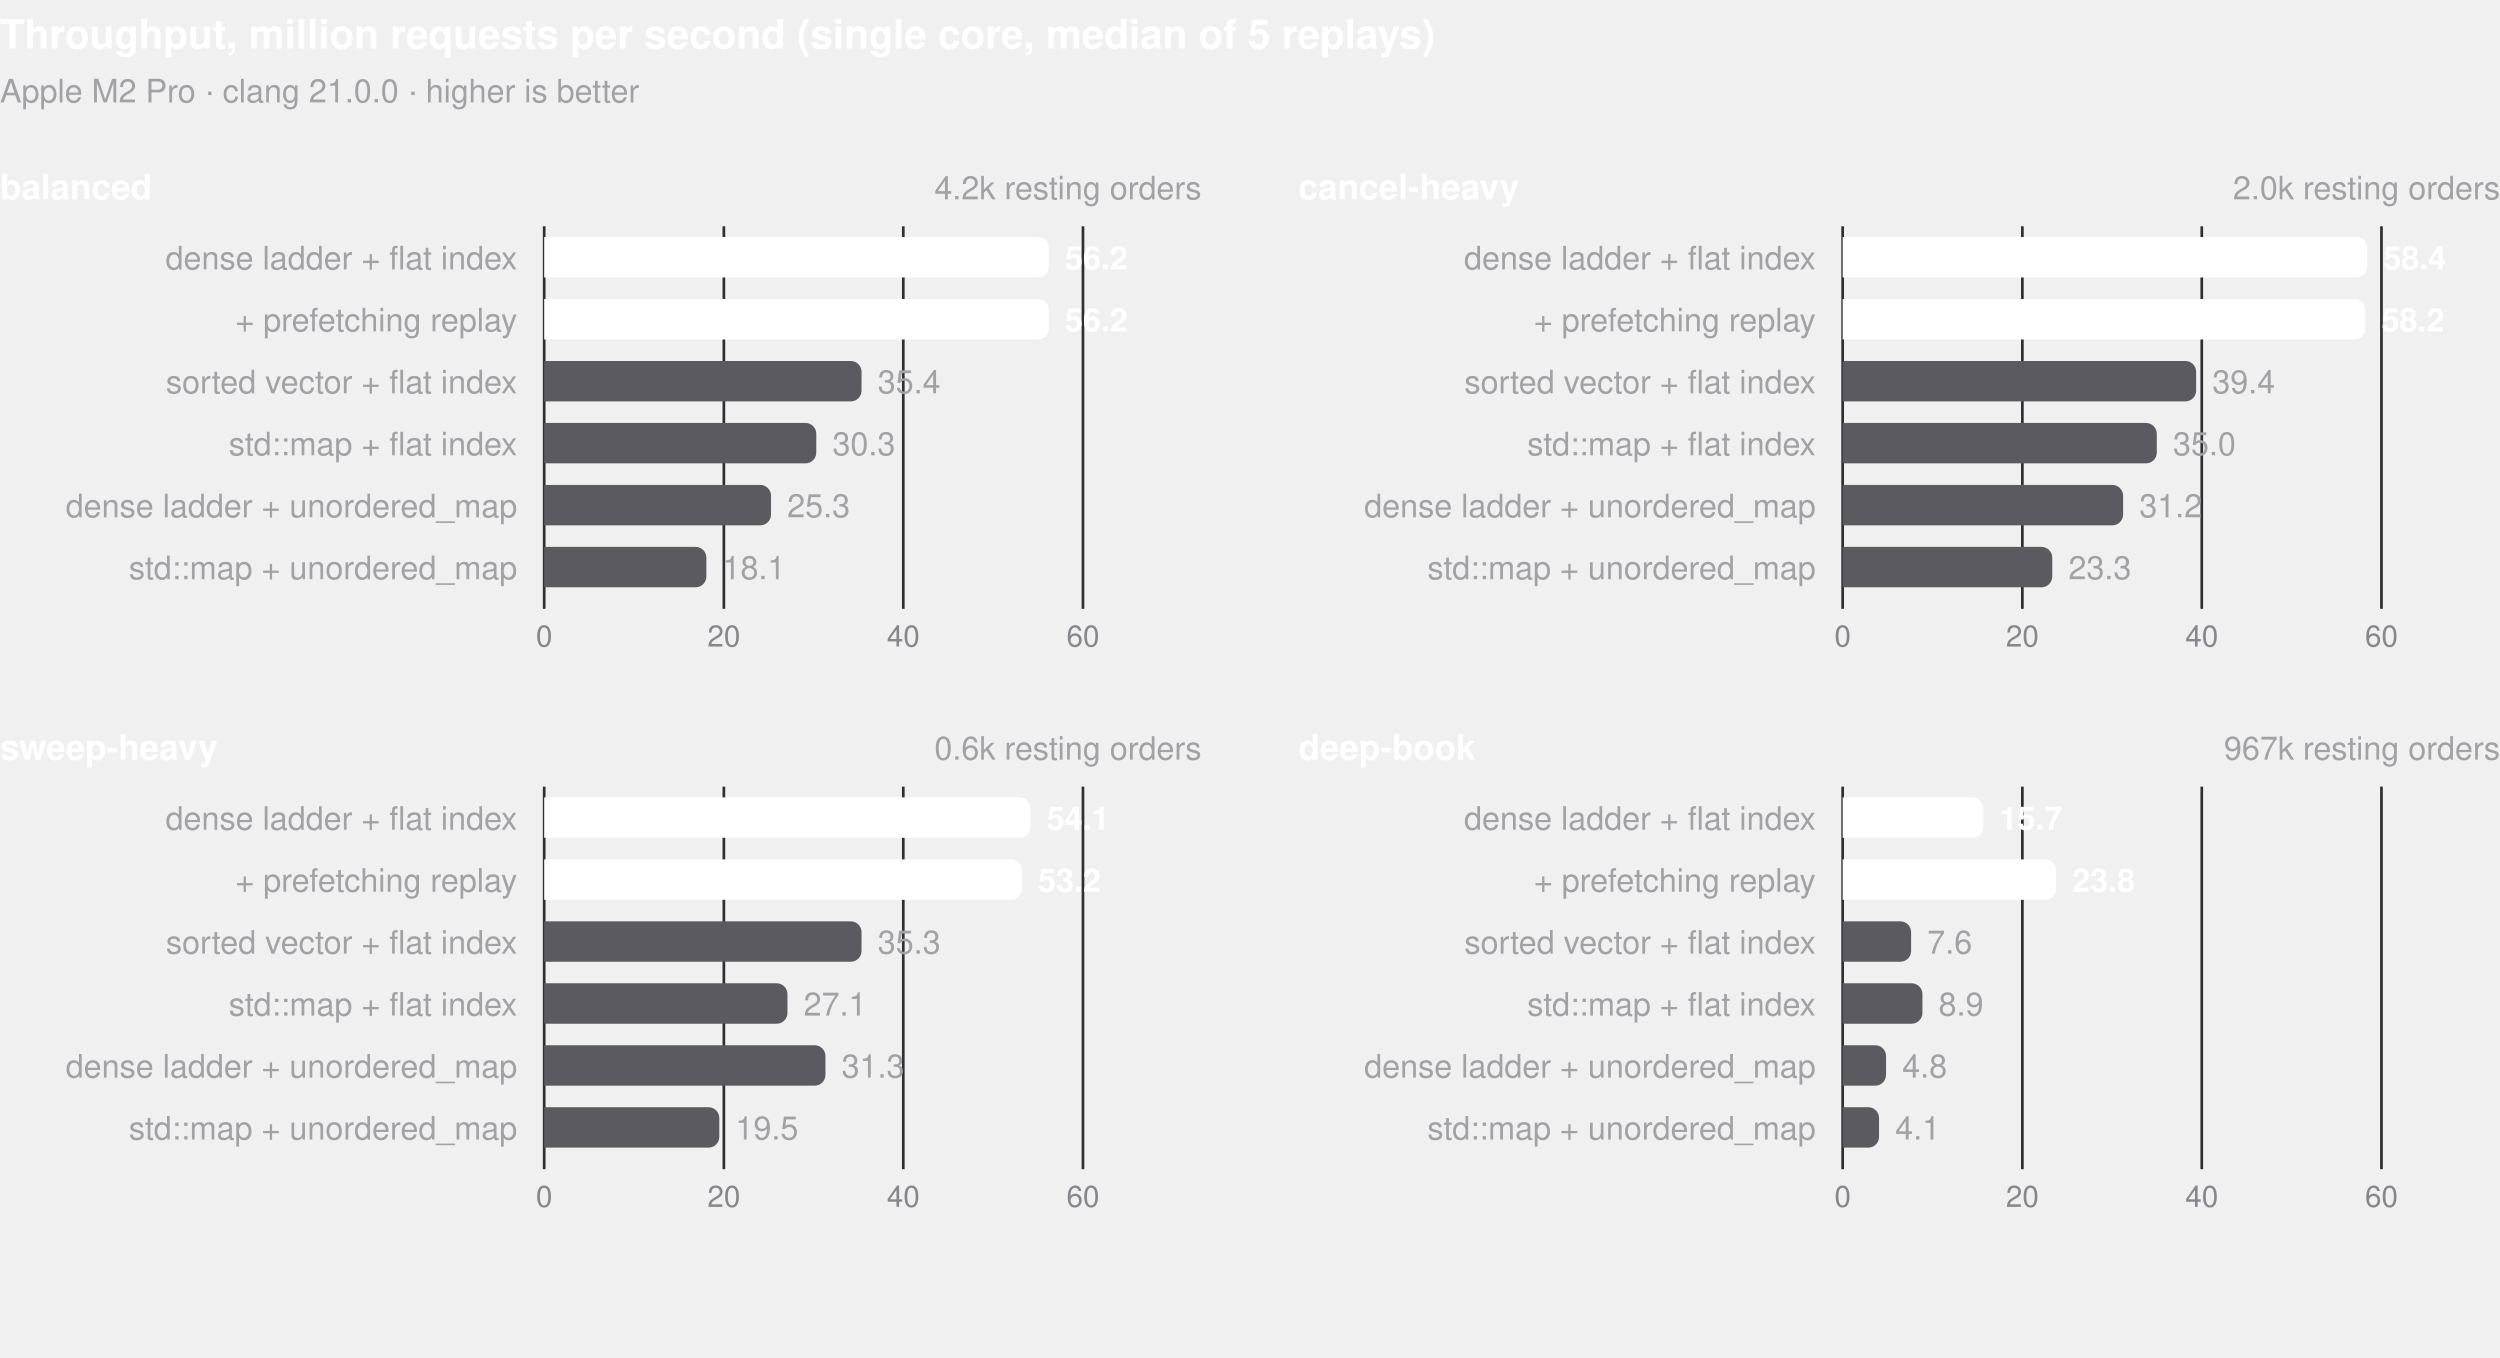
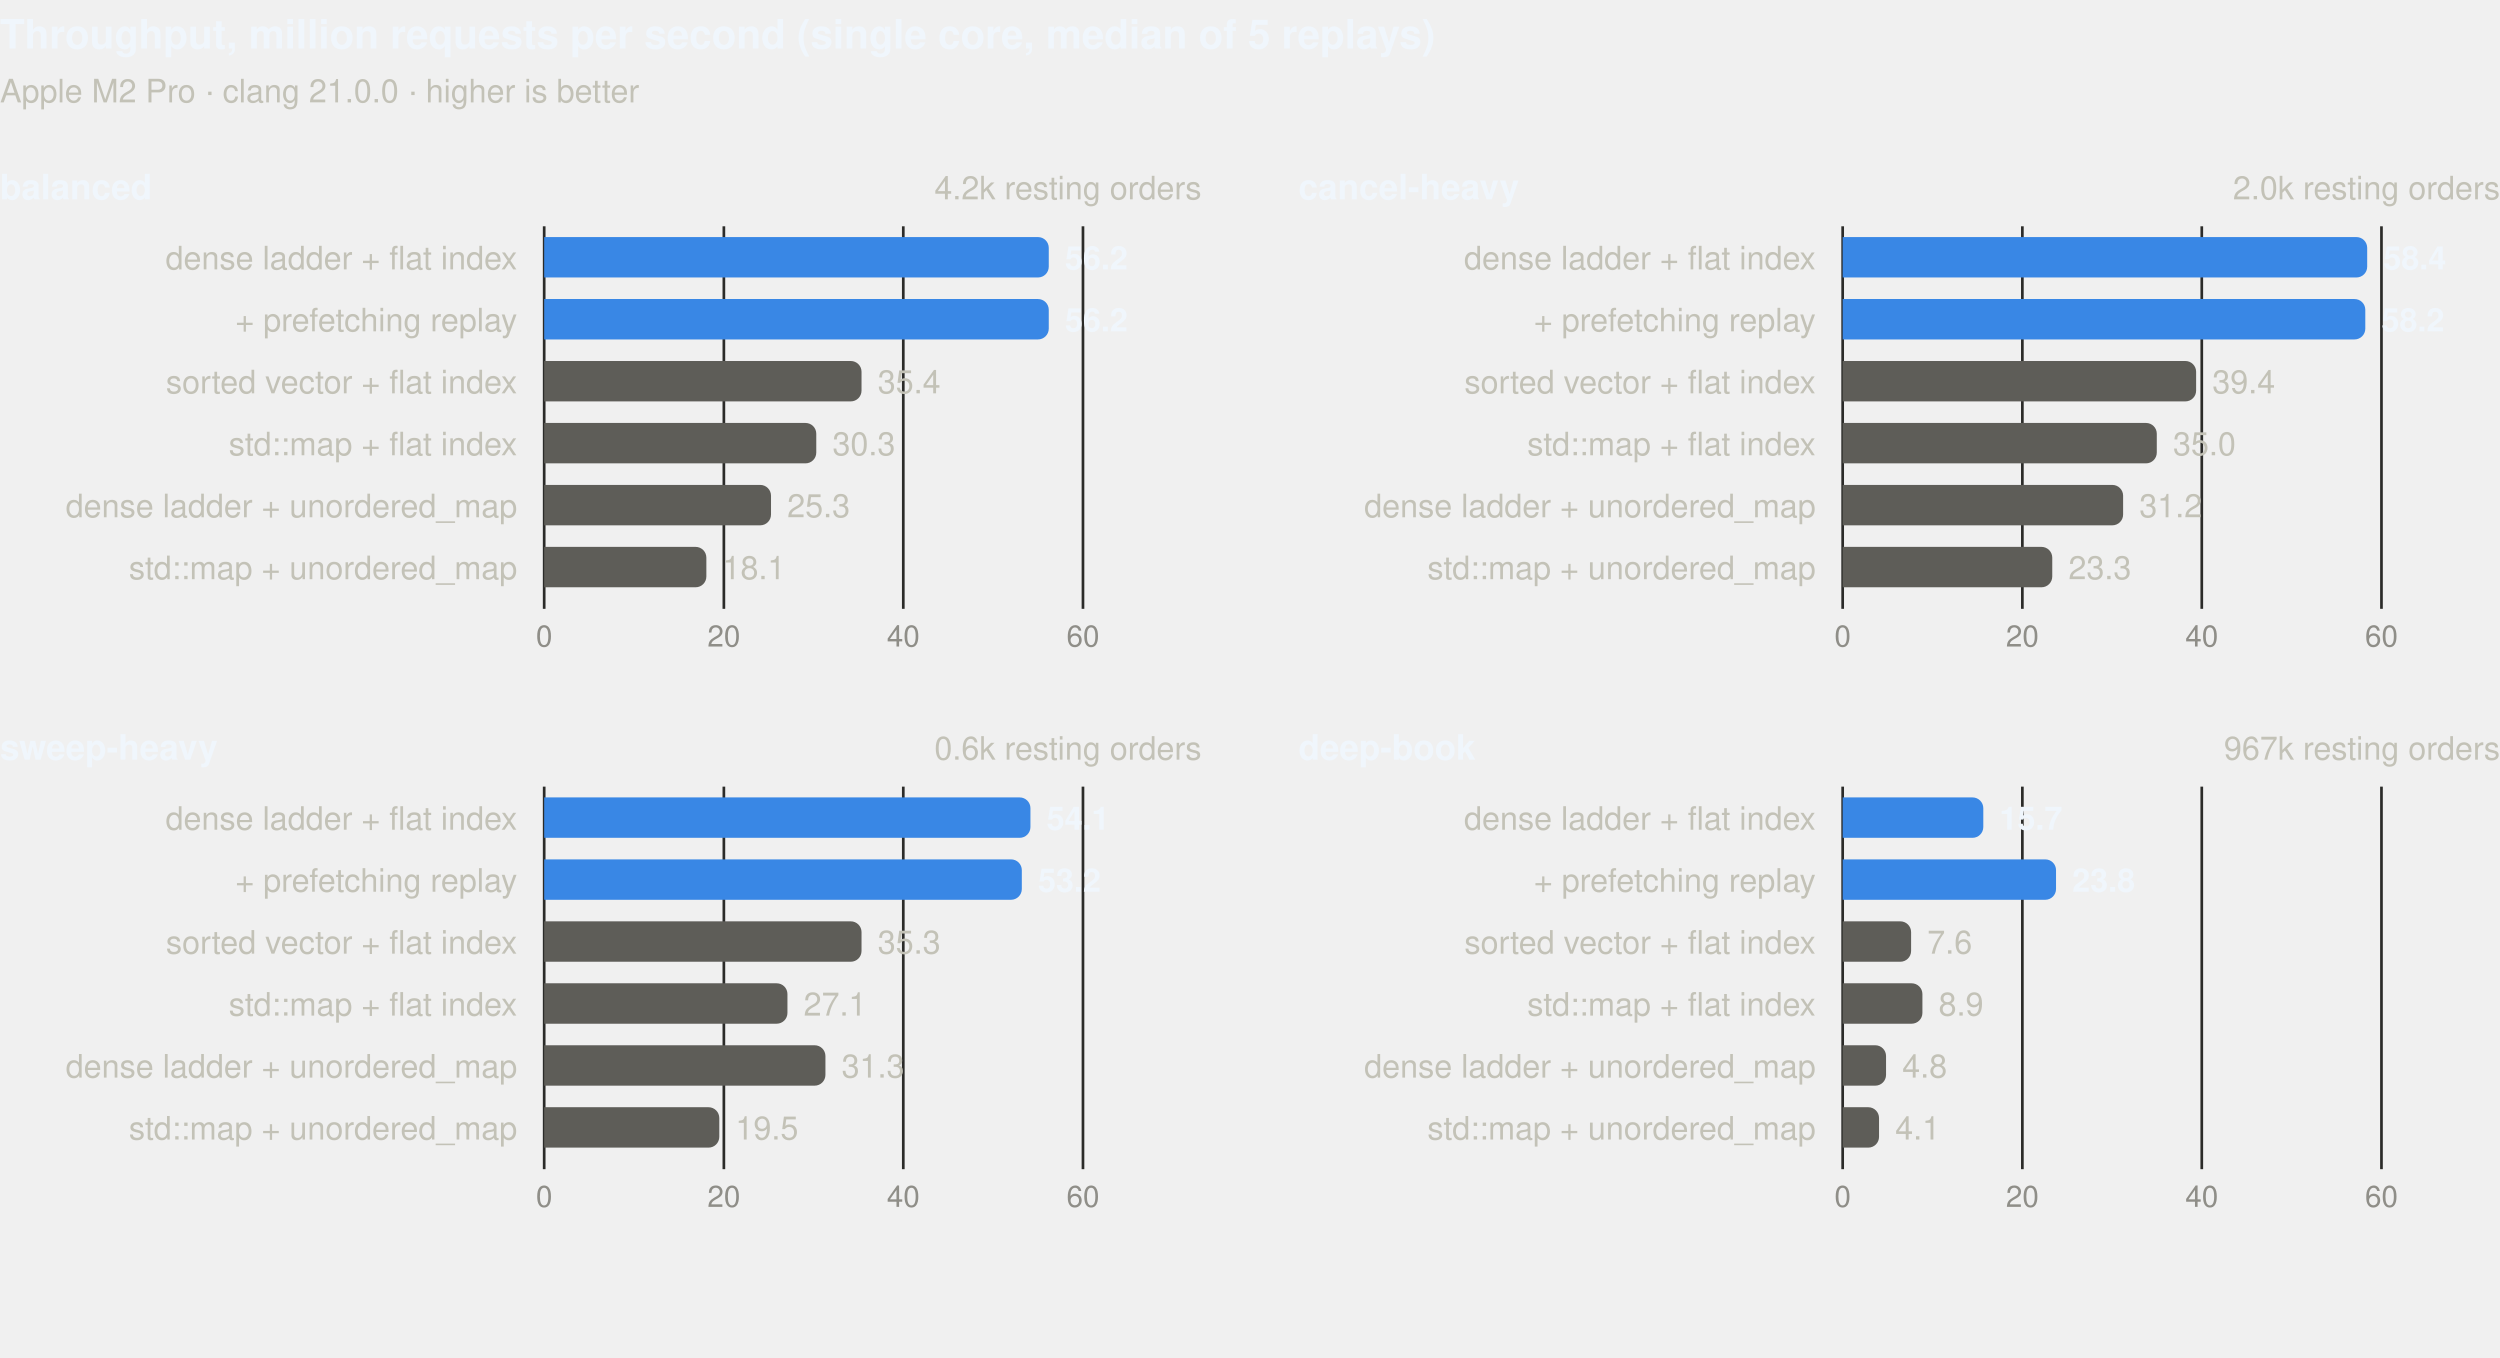
<svg xmlns="http://www.w3.org/2000/svg" width="928" height="504" viewBox="0 0 928 504" role="img" font-family="-apple-system, BlinkMacSystemFont, 'Segoe UI', Helvetica, Arial, sans-serif">
-   <text x="0.0" y="18.0" fill="#ffffff" font-size="15" text-anchor="start" font-weight="600">Throughput, million requests per second (single core, median of 5 replays)</text>
-   <text x="0.0" y="38.0" fill="#a1a1a6" font-size="12" text-anchor="start" font-weight="normal">Apple M2 Pro · clang 21.0.0 · higher is better</text>
-   <text x="0.0" y="74.0" fill="#ffffff" font-size="13" text-anchor="start" font-weight="600">balanced</text>
-   <text x="446.0" y="74.0" fill="#a1a1a6" font-size="12" text-anchor="end" font-weight="normal">4.2k resting orders</text>
-   <line x1="202.0" y1="84" x2="202.0" y2="226" stroke="#2e2e33" />
-   <text x="202.0" y="240.0" fill="#86868c" font-size="11" text-anchor="middle" font-weight="normal">0</text>
-   <line x1="268.7" y1="84" x2="268.7" y2="226" stroke="#2e2e33" />
-   <text x="268.7" y="240.0" fill="#86868c" font-size="11" text-anchor="middle" font-weight="normal">20</text>
-   <line x1="335.3" y1="84" x2="335.3" y2="226" stroke="#2e2e33" />
-   <text x="335.3" y="240.0" fill="#86868c" font-size="11" text-anchor="middle" font-weight="normal">40</text>
-   <line x1="402.0" y1="84" x2="402.0" y2="226" stroke="#2e2e33" />
-   <text x="402.0" y="240.0" fill="#86868c" font-size="11" text-anchor="middle" font-weight="normal">60</text>
-   <text x="192.0" y="100.0" fill="#a1a1a6" font-size="12" text-anchor="end" font-weight="normal">dense ladder + flat index</text>
-   <path d="M202.0,88.0 h183.3 a4.0,4.0 0 0 1 4.0,4.0 v7.0 a4.0,4.0 0 0 1 -4.0,4.0 h-183.3 z" fill="#ffffff" />
-   <text x="395.3" y="100.0" fill="#ffffff" font-size="12" text-anchor="start" font-weight="600">56.2</text>
-   <text x="192.0" y="123.0" fill="#a1a1a6" font-size="12" text-anchor="end" font-weight="normal">  + prefetching replay</text>
-   <path d="M202.0,111.0 h183.3 a4.0,4.0 0 0 1 4.0,4.0 v7.0 a4.0,4.0 0 0 1 -4.0,4.0 h-183.3 z" fill="#ffffff" />
-   <text x="395.3" y="123.0" fill="#ffffff" font-size="12" text-anchor="start" font-weight="600">56.2</text>
-   <text x="192.0" y="146.0" fill="#a1a1a6" font-size="12" text-anchor="end" font-weight="normal">sorted vector + flat index</text>
-   <path d="M202.0,134.0 h113.8 a4.0,4.0 0 0 1 4.0,4.0 v7.0 a4.0,4.0 0 0 1 -4.0,4.0 h-113.8 z" fill="#5a5a60" />
-   <text x="325.8" y="146.0" fill="#a1a1a6" font-size="12" text-anchor="start" font-weight="normal">35.4</text>
-   <text x="192.0" y="169.0" fill="#a1a1a6" font-size="12" text-anchor="end" font-weight="normal">std::map + flat index</text>
-   <path d="M202.0,157.0 h97.0 a4.0,4.0 0 0 1 4.0,4.0 v7.0 a4.0,4.0 0 0 1 -4.0,4.0 h-97.0 z" fill="#5a5a60" />
-   <text x="309.0" y="169.0" fill="#a1a1a6" font-size="12" text-anchor="start" font-weight="normal">30.3</text>
-   <text x="192.0" y="192.0" fill="#a1a1a6" font-size="12" text-anchor="end" font-weight="normal">dense ladder + unordered_map</text>
-   <path d="M202.0,180.0 h80.2 a4.0,4.0 0 0 1 4.0,4.0 v7.0 a4.0,4.0 0 0 1 -4.0,4.0 h-80.2 z" fill="#5a5a60" />
-   <text x="292.2" y="192.0" fill="#a1a1a6" font-size="12" text-anchor="start" font-weight="normal">25.3</text>
-   <text x="192.0" y="215.0" fill="#a1a1a6" font-size="12" text-anchor="end" font-weight="normal">std::map + unordered_map</text>
-   <path d="M202.0,203.0 h56.2 a4.0,4.0 0 0 1 4.0,4.0 v7.0 a4.0,4.0 0 0 1 -4.0,4.0 h-56.2 z" fill="#5a5a60" />
-   <text x="268.2" y="215.0" fill="#a1a1a6" font-size="12" text-anchor="start" font-weight="normal">18.1</text>
-   <text x="482.0" y="74.0" fill="#ffffff" font-size="13" text-anchor="start" font-weight="600">cancel-heavy</text>
-   <text x="928.0" y="74.0" fill="#a1a1a6" font-size="12" text-anchor="end" font-weight="normal">2.0k resting orders</text>
-   <line x1="684.0" y1="84" x2="684.0" y2="226" stroke="#2e2e33" />
-   <text x="684.0" y="240.0" fill="#86868c" font-size="11" text-anchor="middle" font-weight="normal">0</text>
-   <line x1="750.7" y1="84" x2="750.7" y2="226" stroke="#2e2e33" />
-   <text x="750.7" y="240.0" fill="#86868c" font-size="11" text-anchor="middle" font-weight="normal">20</text>
-   <line x1="817.3" y1="84" x2="817.3" y2="226" stroke="#2e2e33" />
-   <text x="817.3" y="240.0" fill="#86868c" font-size="11" text-anchor="middle" font-weight="normal">40</text>
-   <line x1="884.0" y1="84" x2="884.0" y2="226" stroke="#2e2e33" />
-   <text x="884.0" y="240.0" fill="#86868c" font-size="11" text-anchor="middle" font-weight="normal">60</text>
-   <text x="674.0" y="100.0" fill="#a1a1a6" font-size="12" text-anchor="end" font-weight="normal">dense ladder + flat index</text>
-   <path d="M684.0,88.0 h190.7 a4.0,4.0 0 0 1 4.0,4.0 v7.0 a4.0,4.0 0 0 1 -4.0,4.0 h-190.7 z" fill="#ffffff" />
-   <text x="884.7" y="100.0" fill="#ffffff" font-size="12" text-anchor="start" font-weight="600">58.4</text>
-   <text x="674.0" y="123.0" fill="#a1a1a6" font-size="12" text-anchor="end" font-weight="normal">  + prefetching replay</text>
-   <path d="M684.0,111.0 h190.0 a4.0,4.0 0 0 1 4.0,4.0 v7.0 a4.0,4.0 0 0 1 -4.0,4.0 h-190.0 z" fill="#ffffff" />
-   <text x="884.0" y="123.0" fill="#ffffff" font-size="12" text-anchor="start" font-weight="600">58.2</text>
-   <text x="674.0" y="146.0" fill="#a1a1a6" font-size="12" text-anchor="end" font-weight="normal">sorted vector + flat index</text>
-   <path d="M684.0,134.0 h127.2 a4.0,4.0 0 0 1 4.0,4.0 v7.0 a4.0,4.0 0 0 1 -4.0,4.0 h-127.2 z" fill="#5a5a60" />
-   <text x="821.2" y="146.0" fill="#a1a1a6" font-size="12" text-anchor="start" font-weight="normal">39.4</text>
-   <text x="674.0" y="169.0" fill="#a1a1a6" font-size="12" text-anchor="end" font-weight="normal">std::map + flat index</text>
-   <path d="M684.0,157.0 h112.6 a4.0,4.0 0 0 1 4.0,4.0 v7.0 a4.0,4.0 0 0 1 -4.0,4.0 h-112.6 z" fill="#5a5a60" />
-   <text x="806.6" y="169.0" fill="#a1a1a6" font-size="12" text-anchor="start" font-weight="normal">35.0</text>
-   <text x="674.0" y="192.0" fill="#a1a1a6" font-size="12" text-anchor="end" font-weight="normal">dense ladder + unordered_map</text>
-   <path d="M684.0,180.0 h100.1 a4.0,4.0 0 0 1 4.0,4.0 v7.0 a4.0,4.0 0 0 1 -4.0,4.0 h-100.1 z" fill="#5a5a60" />
-   <text x="794.1" y="192.0" fill="#a1a1a6" font-size="12" text-anchor="start" font-weight="normal">31.2</text>
-   <text x="674.0" y="215.0" fill="#a1a1a6" font-size="12" text-anchor="end" font-weight="normal">std::map + unordered_map</text>
-   <path d="M684.0,203.0 h73.8 a4.0,4.0 0 0 1 4.0,4.0 v7.0 a4.0,4.0 0 0 1 -4.0,4.0 h-73.8 z" fill="#5a5a60" />
-   <text x="767.8" y="215.0" fill="#a1a1a6" font-size="12" text-anchor="start" font-weight="normal">23.3</text>
-   <text x="0.0" y="282.0" fill="#ffffff" font-size="13" text-anchor="start" font-weight="600">sweep-heavy</text>
-   <text x="446.0" y="282.0" fill="#a1a1a6" font-size="12" text-anchor="end" font-weight="normal">0.6k resting orders</text>
-   <line x1="202.0" y1="292" x2="202.0" y2="434" stroke="#2e2e33" />
-   <text x="202.0" y="448.0" fill="#86868c" font-size="11" text-anchor="middle" font-weight="normal">0</text>
-   <line x1="268.7" y1="292" x2="268.7" y2="434" stroke="#2e2e33" />
-   <text x="268.7" y="448.0" fill="#86868c" font-size="11" text-anchor="middle" font-weight="normal">20</text>
-   <line x1="335.3" y1="292" x2="335.3" y2="434" stroke="#2e2e33" />
-   <text x="335.3" y="448.0" fill="#86868c" font-size="11" text-anchor="middle" font-weight="normal">40</text>
-   <line x1="402.0" y1="292" x2="402.0" y2="434" stroke="#2e2e33" />
-   <text x="402.0" y="448.0" fill="#86868c" font-size="11" text-anchor="middle" font-weight="normal">60</text>
-   <text x="192.0" y="308.0" fill="#a1a1a6" font-size="12" text-anchor="end" font-weight="normal">dense ladder + flat index</text>
-   <path d="M202.0,296.0 h176.5 a4.0,4.0 0 0 1 4.0,4.0 v7.0 a4.0,4.0 0 0 1 -4.0,4.0 h-176.5 z" fill="#ffffff" />
-   <text x="388.5" y="308.0" fill="#ffffff" font-size="12" text-anchor="start" font-weight="600">54.1</text>
-   <text x="192.0" y="331.0" fill="#a1a1a6" font-size="12" text-anchor="end" font-weight="normal">  + prefetching replay</text>
-   <path d="M202.0,319.0 h173.3 a4.0,4.0 0 0 1 4.0,4.0 v7.0 a4.0,4.0 0 0 1 -4.0,4.0 h-173.3 z" fill="#ffffff" />
-   <text x="385.3" y="331.0" fill="#ffffff" font-size="12" text-anchor="start" font-weight="600">53.2</text>
-   <text x="192.0" y="354.0" fill="#a1a1a6" font-size="12" text-anchor="end" font-weight="normal">sorted vector + flat index</text>
-   <path d="M202.0,342.0 h113.8 a4.0,4.0 0 0 1 4.0,4.0 v7.0 a4.0,4.0 0 0 1 -4.0,4.0 h-113.8 z" fill="#5a5a60" />
-   <text x="325.8" y="354.0" fill="#a1a1a6" font-size="12" text-anchor="start" font-weight="normal">35.3</text>
-   <text x="192.0" y="377.0" fill="#a1a1a6" font-size="12" text-anchor="end" font-weight="normal">std::map + flat index</text>
-   <path d="M202.0,365.0 h86.3 a4.0,4.0 0 0 1 4.0,4.0 v7.0 a4.0,4.0 0 0 1 -4.0,4.0 h-86.3 z" fill="#5a5a60" />
-   <text x="298.3" y="377.0" fill="#a1a1a6" font-size="12" text-anchor="start" font-weight="normal">27.1</text>
-   <text x="192.0" y="400.0" fill="#a1a1a6" font-size="12" text-anchor="end" font-weight="normal">dense ladder + unordered_map</text>
-   <path d="M202.0,388.0 h100.4 a4.0,4.0 0 0 1 4.0,4.0 v7.0 a4.0,4.0 0 0 1 -4.0,4.0 h-100.4 z" fill="#5a5a60" />
-   <text x="312.4" y="400.0" fill="#a1a1a6" font-size="12" text-anchor="start" font-weight="normal">31.3</text>
-   <text x="192.0" y="423.0" fill="#a1a1a6" font-size="12" text-anchor="end" font-weight="normal">std::map + unordered_map</text>
-   <path d="M202.0,411.0 h61.0 a4.0,4.0 0 0 1 4.0,4.0 v7.0 a4.0,4.0 0 0 1 -4.0,4.0 h-61.0 z" fill="#5a5a60" />
-   <text x="273.0" y="423.0" fill="#a1a1a6" font-size="12" text-anchor="start" font-weight="normal">19.5</text>
-   <text x="482.0" y="282.0" fill="#ffffff" font-size="13" text-anchor="start" font-weight="600">deep-book</text>
-   <text x="928.0" y="282.0" fill="#a1a1a6" font-size="12" text-anchor="end" font-weight="normal">967k resting orders</text>
-   <line x1="684.0" y1="292" x2="684.0" y2="434" stroke="#2e2e33" />
-   <text x="684.0" y="448.0" fill="#86868c" font-size="11" text-anchor="middle" font-weight="normal">0</text>
-   <line x1="750.7" y1="292" x2="750.7" y2="434" stroke="#2e2e33" />
-   <text x="750.7" y="448.0" fill="#86868c" font-size="11" text-anchor="middle" font-weight="normal">20</text>
-   <line x1="817.3" y1="292" x2="817.3" y2="434" stroke="#2e2e33" />
-   <text x="817.3" y="448.0" fill="#86868c" font-size="11" text-anchor="middle" font-weight="normal">40</text>
-   <line x1="884.0" y1="292" x2="884.0" y2="434" stroke="#2e2e33" />
-   <text x="884.0" y="448.0" fill="#86868c" font-size="11" text-anchor="middle" font-weight="normal">60</text>
-   <text x="674.0" y="308.0" fill="#a1a1a6" font-size="12" text-anchor="end" font-weight="normal">dense ladder + flat index</text>
-   <path d="M684.0,296.0 h48.2 a4.0,4.0 0 0 1 4.0,4.0 v7.0 a4.0,4.0 0 0 1 -4.0,4.0 h-48.2 z" fill="#ffffff" />
-   <text x="742.2" y="308.0" fill="#ffffff" font-size="12" text-anchor="start" font-weight="600">15.7</text>
-   <text x="674.0" y="331.0" fill="#a1a1a6" font-size="12" text-anchor="end" font-weight="normal">  + prefetching replay</text>
-   <path d="M684.0,319.0 h75.2 a4.0,4.0 0 0 1 4.0,4.0 v7.0 a4.0,4.0 0 0 1 -4.0,4.0 h-75.2 z" fill="#ffffff" />
-   <text x="769.2" y="331.0" fill="#ffffff" font-size="12" text-anchor="start" font-weight="600">23.8</text>
-   <text x="674.0" y="354.0" fill="#a1a1a6" font-size="12" text-anchor="end" font-weight="normal">sorted vector + flat index</text>
-   <path d="M684.0,342.0 h21.4 a4.0,4.0 0 0 1 4.0,4.0 v7.0 a4.0,4.0 0 0 1 -4.0,4.0 h-21.4 z" fill="#5a5a60" />
-   <text x="715.4" y="354.0" fill="#a1a1a6" font-size="12" text-anchor="start" font-weight="normal">7.6</text>
-   <text x="674.0" y="377.0" fill="#a1a1a6" font-size="12" text-anchor="end" font-weight="normal">std::map + flat index</text>
-   <path d="M684.0,365.0 h25.6 a4.0,4.0 0 0 1 4.0,4.0 v7.0 a4.0,4.0 0 0 1 -4.0,4.0 h-25.6 z" fill="#5a5a60" />
-   <text x="719.6" y="377.0" fill="#a1a1a6" font-size="12" text-anchor="start" font-weight="normal">8.9</text>
-   <text x="674.0" y="400.0" fill="#a1a1a6" font-size="12" text-anchor="end" font-weight="normal">dense ladder + unordered_map</text>
-   <path d="M684.0,388.0 h12.1 a4.0,4.0 0 0 1 4.0,4.0 v7.0 a4.0,4.0 0 0 1 -4.0,4.0 h-12.1 z" fill="#5a5a60" />
-   <text x="706.1" y="400.0" fill="#a1a1a6" font-size="12" text-anchor="start" font-weight="normal">4.8</text>
-   <text x="674.0" y="423.0" fill="#a1a1a6" font-size="12" text-anchor="end" font-weight="normal">std::map + unordered_map</text>
-   <path d="M684.0,411.0 h9.5 a4.0,4.0 0 0 1 4.0,4.0 v7.0 a4.0,4.0 0 0 1 -4.0,4.0 h-9.5 z" fill="#5a5a60" />
-   <text x="703.5" y="423.0" fill="#a1a1a6" font-size="12" text-anchor="start" font-weight="normal">4.1</text>
+   <text x="0.0" y="18.0" fill="#f0f6fc" font-size="15" text-anchor="start" font-weight="600">Throughput, million requests per second (single core, median of 5 replays)</text>
+   <text x="0.0" y="38.0" fill="#c3c2b7" font-size="12" text-anchor="start" font-weight="normal">Apple M2 Pro · clang 21.0.0 · higher is better</text>
+   <text x="0.0" y="74.0" fill="#f0f6fc" font-size="13" text-anchor="start" font-weight="600">balanced</text>
+   <text x="446.0" y="74.0" fill="#c3c2b7" font-size="12" text-anchor="end" font-weight="normal">4.2k resting orders</text>
+   <line x1="202.0" y1="84" x2="202.0" y2="226" stroke="#2b2b29" />
+   <text x="202.0" y="240.0" fill="#8f8e88" font-size="11" text-anchor="middle" font-weight="normal">0</text>
+   <line x1="268.7" y1="84" x2="268.7" y2="226" stroke="#2b2b29" />
+   <text x="268.7" y="240.0" fill="#8f8e88" font-size="11" text-anchor="middle" font-weight="normal">20</text>
+   <line x1="335.3" y1="84" x2="335.3" y2="226" stroke="#2b2b29" />
+   <text x="335.3" y="240.0" fill="#8f8e88" font-size="11" text-anchor="middle" font-weight="normal">40</text>
+   <line x1="402.0" y1="84" x2="402.0" y2="226" stroke="#2b2b29" />
+   <text x="402.0" y="240.0" fill="#8f8e88" font-size="11" text-anchor="middle" font-weight="normal">60</text>
+   <text x="192.0" y="100.0" fill="#c3c2b7" font-size="12" text-anchor="end" font-weight="normal">dense ladder + flat index</text>
+   <path d="M202.0,88.0 h183.3 a4.0,4.0 0 0 1 4.0,4.0 v7.0 a4.0,4.0 0 0 1 -4.0,4.0 h-183.3 z" fill="#3987e5" />
+   <text x="395.3" y="100.0" fill="#f0f6fc" font-size="12" text-anchor="start" font-weight="600">56.2</text>
+   <text x="192.0" y="123.0" fill="#c3c2b7" font-size="12" text-anchor="end" font-weight="normal">  + prefetching replay</text>
+   <path d="M202.0,111.0 h183.3 a4.0,4.0 0 0 1 4.0,4.0 v7.0 a4.0,4.0 0 0 1 -4.0,4.0 h-183.3 z" fill="#3987e5" />
+   <text x="395.3" y="123.0" fill="#f0f6fc" font-size="12" text-anchor="start" font-weight="600">56.2</text>
+   <text x="192.0" y="146.0" fill="#c3c2b7" font-size="12" text-anchor="end" font-weight="normal">sorted vector + flat index</text>
+   <path d="M202.0,134.0 h113.8 a4.0,4.0 0 0 1 4.0,4.0 v7.0 a4.0,4.0 0 0 1 -4.0,4.0 h-113.8 z" fill="#5e5d58" />
+   <text x="325.8" y="146.0" fill="#c3c2b7" font-size="12" text-anchor="start" font-weight="normal">35.4</text>
+   <text x="192.0" y="169.0" fill="#c3c2b7" font-size="12" text-anchor="end" font-weight="normal">std::map + flat index</text>
+   <path d="M202.0,157.0 h97.0 a4.0,4.0 0 0 1 4.0,4.0 v7.0 a4.0,4.0 0 0 1 -4.0,4.0 h-97.0 z" fill="#5e5d58" />
+   <text x="309.0" y="169.0" fill="#c3c2b7" font-size="12" text-anchor="start" font-weight="normal">30.3</text>
+   <text x="192.0" y="192.0" fill="#c3c2b7" font-size="12" text-anchor="end" font-weight="normal">dense ladder + unordered_map</text>
+   <path d="M202.0,180.0 h80.2 a4.0,4.0 0 0 1 4.0,4.0 v7.0 a4.0,4.0 0 0 1 -4.0,4.0 h-80.2 z" fill="#5e5d58" />
+   <text x="292.2" y="192.0" fill="#c3c2b7" font-size="12" text-anchor="start" font-weight="normal">25.3</text>
+   <text x="192.0" y="215.0" fill="#c3c2b7" font-size="12" text-anchor="end" font-weight="normal">std::map + unordered_map</text>
+   <path d="M202.0,203.0 h56.2 a4.0,4.0 0 0 1 4.0,4.0 v7.0 a4.0,4.0 0 0 1 -4.0,4.0 h-56.2 z" fill="#5e5d58" />
+   <text x="268.2" y="215.0" fill="#c3c2b7" font-size="12" text-anchor="start" font-weight="normal">18.1</text>
+   <text x="482.0" y="74.0" fill="#f0f6fc" font-size="13" text-anchor="start" font-weight="600">cancel-heavy</text>
+   <text x="928.0" y="74.0" fill="#c3c2b7" font-size="12" text-anchor="end" font-weight="normal">2.0k resting orders</text>
+   <line x1="684.0" y1="84" x2="684.0" y2="226" stroke="#2b2b29" />
+   <text x="684.0" y="240.0" fill="#8f8e88" font-size="11" text-anchor="middle" font-weight="normal">0</text>
+   <line x1="750.7" y1="84" x2="750.7" y2="226" stroke="#2b2b29" />
+   <text x="750.7" y="240.0" fill="#8f8e88" font-size="11" text-anchor="middle" font-weight="normal">20</text>
+   <line x1="817.3" y1="84" x2="817.3" y2="226" stroke="#2b2b29" />
+   <text x="817.3" y="240.0" fill="#8f8e88" font-size="11" text-anchor="middle" font-weight="normal">40</text>
+   <line x1="884.0" y1="84" x2="884.0" y2="226" stroke="#2b2b29" />
+   <text x="884.0" y="240.0" fill="#8f8e88" font-size="11" text-anchor="middle" font-weight="normal">60</text>
+   <text x="674.0" y="100.0" fill="#c3c2b7" font-size="12" text-anchor="end" font-weight="normal">dense ladder + flat index</text>
+   <path d="M684.0,88.0 h190.7 a4.0,4.0 0 0 1 4.0,4.0 v7.0 a4.0,4.0 0 0 1 -4.0,4.0 h-190.7 z" fill="#3987e5" />
+   <text x="884.7" y="100.0" fill="#f0f6fc" font-size="12" text-anchor="start" font-weight="600">58.4</text>
+   <text x="674.0" y="123.0" fill="#c3c2b7" font-size="12" text-anchor="end" font-weight="normal">  + prefetching replay</text>
+   <path d="M684.0,111.0 h190.0 a4.0,4.0 0 0 1 4.0,4.0 v7.0 a4.0,4.0 0 0 1 -4.0,4.0 h-190.0 z" fill="#3987e5" />
+   <text x="884.0" y="123.0" fill="#f0f6fc" font-size="12" text-anchor="start" font-weight="600">58.2</text>
+   <text x="674.0" y="146.0" fill="#c3c2b7" font-size="12" text-anchor="end" font-weight="normal">sorted vector + flat index</text>
+   <path d="M684.0,134.0 h127.2 a4.0,4.0 0 0 1 4.0,4.0 v7.0 a4.0,4.0 0 0 1 -4.0,4.0 h-127.2 z" fill="#5e5d58" />
+   <text x="821.2" y="146.0" fill="#c3c2b7" font-size="12" text-anchor="start" font-weight="normal">39.4</text>
+   <text x="674.0" y="169.0" fill="#c3c2b7" font-size="12" text-anchor="end" font-weight="normal">std::map + flat index</text>
+   <path d="M684.0,157.0 h112.6 a4.0,4.0 0 0 1 4.0,4.0 v7.0 a4.0,4.0 0 0 1 -4.0,4.0 h-112.6 z" fill="#5e5d58" />
+   <text x="806.6" y="169.0" fill="#c3c2b7" font-size="12" text-anchor="start" font-weight="normal">35.0</text>
+   <text x="674.0" y="192.0" fill="#c3c2b7" font-size="12" text-anchor="end" font-weight="normal">dense ladder + unordered_map</text>
+   <path d="M684.0,180.0 h100.1 a4.0,4.0 0 0 1 4.0,4.0 v7.0 a4.0,4.0 0 0 1 -4.0,4.0 h-100.1 z" fill="#5e5d58" />
+   <text x="794.1" y="192.0" fill="#c3c2b7" font-size="12" text-anchor="start" font-weight="normal">31.2</text>
+   <text x="674.0" y="215.0" fill="#c3c2b7" font-size="12" text-anchor="end" font-weight="normal">std::map + unordered_map</text>
+   <path d="M684.0,203.0 h73.8 a4.0,4.0 0 0 1 4.0,4.0 v7.0 a4.0,4.0 0 0 1 -4.0,4.0 h-73.8 z" fill="#5e5d58" />
+   <text x="767.8" y="215.0" fill="#c3c2b7" font-size="12" text-anchor="start" font-weight="normal">23.3</text>
+   <text x="0.0" y="282.0" fill="#f0f6fc" font-size="13" text-anchor="start" font-weight="600">sweep-heavy</text>
+   <text x="446.0" y="282.0" fill="#c3c2b7" font-size="12" text-anchor="end" font-weight="normal">0.6k resting orders</text>
+   <line x1="202.0" y1="292" x2="202.0" y2="434" stroke="#2b2b29" />
+   <text x="202.0" y="448.0" fill="#8f8e88" font-size="11" text-anchor="middle" font-weight="normal">0</text>
+   <line x1="268.7" y1="292" x2="268.7" y2="434" stroke="#2b2b29" />
+   <text x="268.7" y="448.0" fill="#8f8e88" font-size="11" text-anchor="middle" font-weight="normal">20</text>
+   <line x1="335.3" y1="292" x2="335.3" y2="434" stroke="#2b2b29" />
+   <text x="335.3" y="448.0" fill="#8f8e88" font-size="11" text-anchor="middle" font-weight="normal">40</text>
+   <line x1="402.0" y1="292" x2="402.0" y2="434" stroke="#2b2b29" />
+   <text x="402.0" y="448.0" fill="#8f8e88" font-size="11" text-anchor="middle" font-weight="normal">60</text>
+   <text x="192.0" y="308.0" fill="#c3c2b7" font-size="12" text-anchor="end" font-weight="normal">dense ladder + flat index</text>
+   <path d="M202.0,296.0 h176.5 a4.0,4.0 0 0 1 4.0,4.0 v7.0 a4.0,4.0 0 0 1 -4.0,4.0 h-176.5 z" fill="#3987e5" />
+   <text x="388.5" y="308.0" fill="#f0f6fc" font-size="12" text-anchor="start" font-weight="600">54.1</text>
+   <text x="192.0" y="331.0" fill="#c3c2b7" font-size="12" text-anchor="end" font-weight="normal">  + prefetching replay</text>
+   <path d="M202.0,319.0 h173.3 a4.0,4.0 0 0 1 4.0,4.0 v7.0 a4.0,4.0 0 0 1 -4.0,4.0 h-173.3 z" fill="#3987e5" />
+   <text x="385.3" y="331.0" fill="#f0f6fc" font-size="12" text-anchor="start" font-weight="600">53.2</text>
+   <text x="192.0" y="354.0" fill="#c3c2b7" font-size="12" text-anchor="end" font-weight="normal">sorted vector + flat index</text>
+   <path d="M202.0,342.0 h113.8 a4.0,4.0 0 0 1 4.0,4.0 v7.0 a4.0,4.0 0 0 1 -4.0,4.0 h-113.8 z" fill="#5e5d58" />
+   <text x="325.8" y="354.0" fill="#c3c2b7" font-size="12" text-anchor="start" font-weight="normal">35.3</text>
+   <text x="192.0" y="377.0" fill="#c3c2b7" font-size="12" text-anchor="end" font-weight="normal">std::map + flat index</text>
+   <path d="M202.0,365.0 h86.3 a4.0,4.0 0 0 1 4.0,4.0 v7.0 a4.0,4.0 0 0 1 -4.0,4.0 h-86.3 z" fill="#5e5d58" />
+   <text x="298.3" y="377.0" fill="#c3c2b7" font-size="12" text-anchor="start" font-weight="normal">27.1</text>
+   <text x="192.0" y="400.0" fill="#c3c2b7" font-size="12" text-anchor="end" font-weight="normal">dense ladder + unordered_map</text>
+   <path d="M202.0,388.0 h100.4 a4.0,4.0 0 0 1 4.0,4.0 v7.0 a4.0,4.0 0 0 1 -4.0,4.0 h-100.4 z" fill="#5e5d58" />
+   <text x="312.4" y="400.0" fill="#c3c2b7" font-size="12" text-anchor="start" font-weight="normal">31.3</text>
+   <text x="192.0" y="423.0" fill="#c3c2b7" font-size="12" text-anchor="end" font-weight="normal">std::map + unordered_map</text>
+   <path d="M202.0,411.0 h61.0 a4.0,4.0 0 0 1 4.0,4.0 v7.0 a4.0,4.0 0 0 1 -4.0,4.0 h-61.0 z" fill="#5e5d58" />
+   <text x="273.0" y="423.0" fill="#c3c2b7" font-size="12" text-anchor="start" font-weight="normal">19.5</text>
+   <text x="482.0" y="282.0" fill="#f0f6fc" font-size="13" text-anchor="start" font-weight="600">deep-book</text>
+   <text x="928.0" y="282.0" fill="#c3c2b7" font-size="12" text-anchor="end" font-weight="normal">967k resting orders</text>
+   <line x1="684.0" y1="292" x2="684.0" y2="434" stroke="#2b2b29" />
+   <text x="684.0" y="448.0" fill="#8f8e88" font-size="11" text-anchor="middle" font-weight="normal">0</text>
+   <line x1="750.7" y1="292" x2="750.7" y2="434" stroke="#2b2b29" />
+   <text x="750.7" y="448.0" fill="#8f8e88" font-size="11" text-anchor="middle" font-weight="normal">20</text>
+   <line x1="817.3" y1="292" x2="817.3" y2="434" stroke="#2b2b29" />
+   <text x="817.3" y="448.0" fill="#8f8e88" font-size="11" text-anchor="middle" font-weight="normal">40</text>
+   <line x1="884.0" y1="292" x2="884.0" y2="434" stroke="#2b2b29" />
+   <text x="884.0" y="448.0" fill="#8f8e88" font-size="11" text-anchor="middle" font-weight="normal">60</text>
+   <text x="674.0" y="308.0" fill="#c3c2b7" font-size="12" text-anchor="end" font-weight="normal">dense ladder + flat index</text>
+   <path d="M684.0,296.0 h48.2 a4.0,4.0 0 0 1 4.0,4.0 v7.0 a4.0,4.0 0 0 1 -4.0,4.0 h-48.2 z" fill="#3987e5" />
+   <text x="742.2" y="308.0" fill="#f0f6fc" font-size="12" text-anchor="start" font-weight="600">15.7</text>
+   <text x="674.0" y="331.0" fill="#c3c2b7" font-size="12" text-anchor="end" font-weight="normal">  + prefetching replay</text>
+   <path d="M684.0,319.0 h75.2 a4.0,4.0 0 0 1 4.0,4.0 v7.0 a4.0,4.0 0 0 1 -4.0,4.0 h-75.2 z" fill="#3987e5" />
+   <text x="769.2" y="331.0" fill="#f0f6fc" font-size="12" text-anchor="start" font-weight="600">23.8</text>
+   <text x="674.0" y="354.0" fill="#c3c2b7" font-size="12" text-anchor="end" font-weight="normal">sorted vector + flat index</text>
+   <path d="M684.0,342.0 h21.4 a4.0,4.0 0 0 1 4.0,4.0 v7.0 a4.0,4.0 0 0 1 -4.0,4.0 h-21.4 z" fill="#5e5d58" />
+   <text x="715.4" y="354.0" fill="#c3c2b7" font-size="12" text-anchor="start" font-weight="normal">7.6</text>
+   <text x="674.0" y="377.0" fill="#c3c2b7" font-size="12" text-anchor="end" font-weight="normal">std::map + flat index</text>
+   <path d="M684.0,365.0 h25.6 a4.0,4.0 0 0 1 4.0,4.0 v7.0 a4.0,4.0 0 0 1 -4.0,4.0 h-25.6 z" fill="#5e5d58" />
+   <text x="719.6" y="377.0" fill="#c3c2b7" font-size="12" text-anchor="start" font-weight="normal">8.9</text>
+   <text x="674.0" y="400.0" fill="#c3c2b7" font-size="12" text-anchor="end" font-weight="normal">dense ladder + unordered_map</text>
+   <path d="M684.0,388.0 h12.1 a4.0,4.0 0 0 1 4.0,4.0 v7.0 a4.0,4.0 0 0 1 -4.0,4.0 h-12.1 z" fill="#5e5d58" />
+   <text x="706.1" y="400.0" fill="#c3c2b7" font-size="12" text-anchor="start" font-weight="normal">4.8</text>
+   <text x="674.0" y="423.0" fill="#c3c2b7" font-size="12" text-anchor="end" font-weight="normal">std::map + unordered_map</text>
+   <path d="M684.0,411.0 h9.5 a4.0,4.0 0 0 1 4.0,4.0 v7.0 a4.0,4.0 0 0 1 -4.0,4.0 h-9.5 z" fill="#5e5d58" />
+   <text x="703.5" y="423.0" fill="#c3c2b7" font-size="12" text-anchor="start" font-weight="normal">4.1</text>
</svg>
